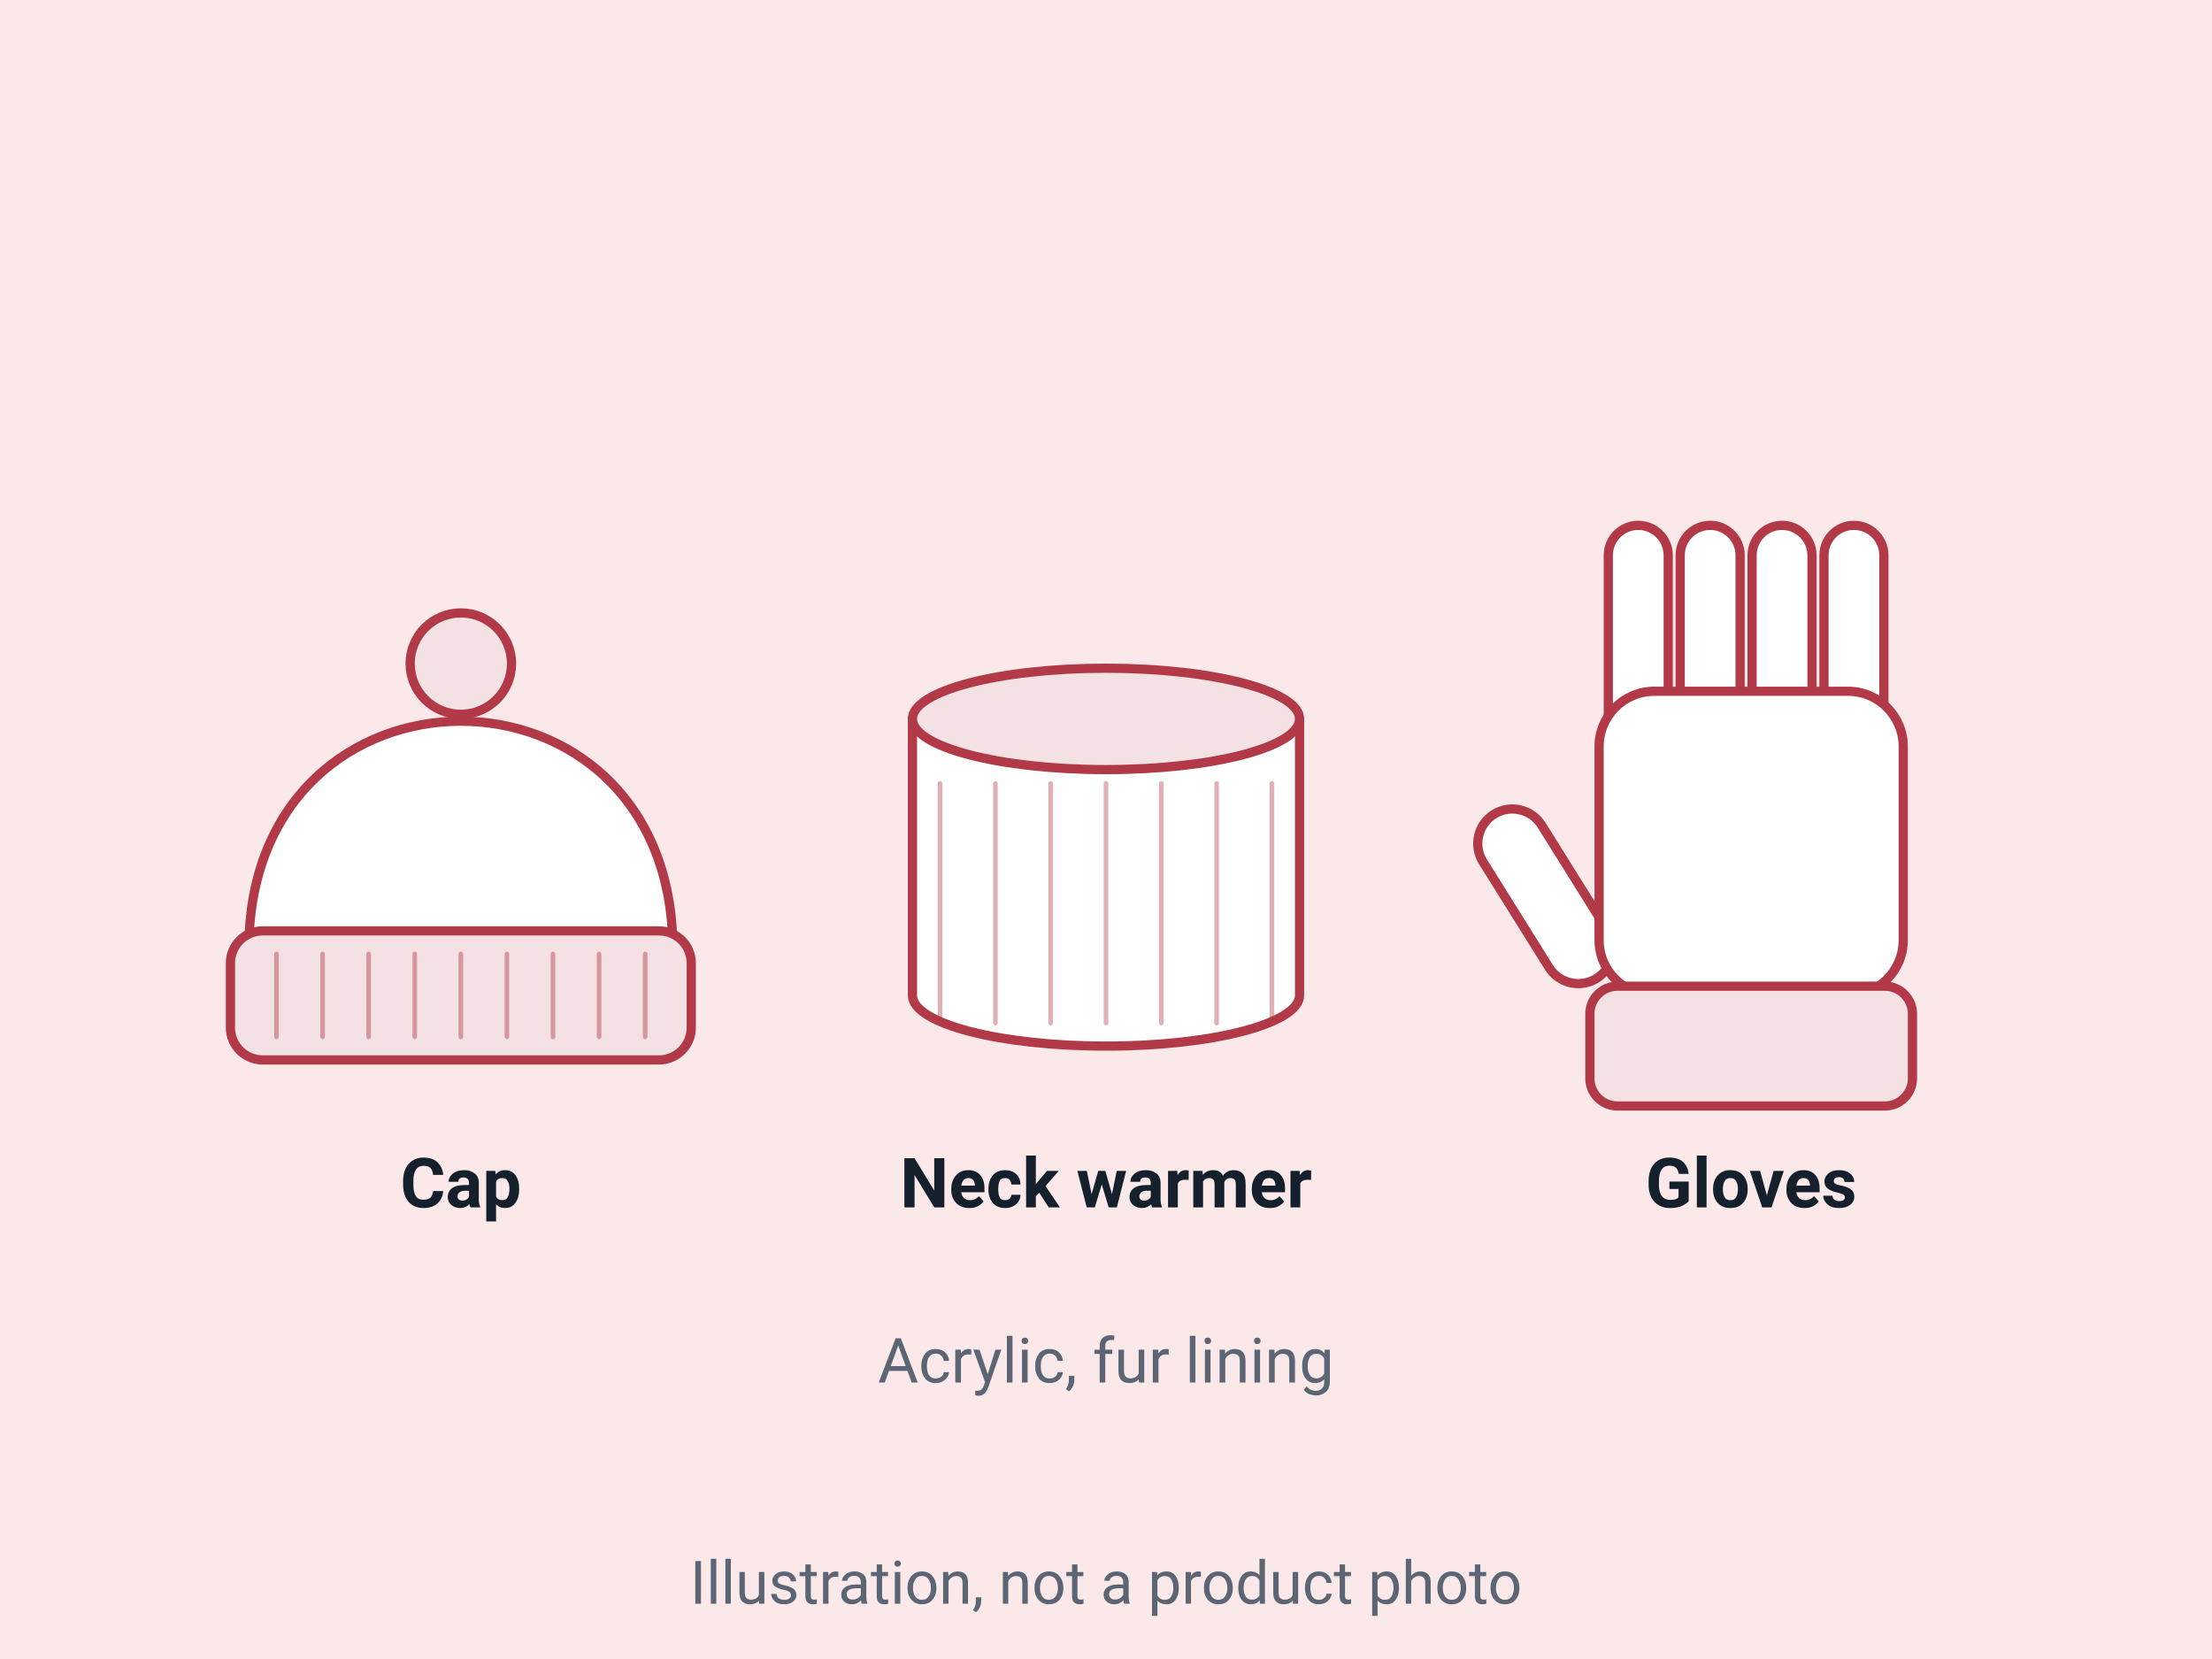
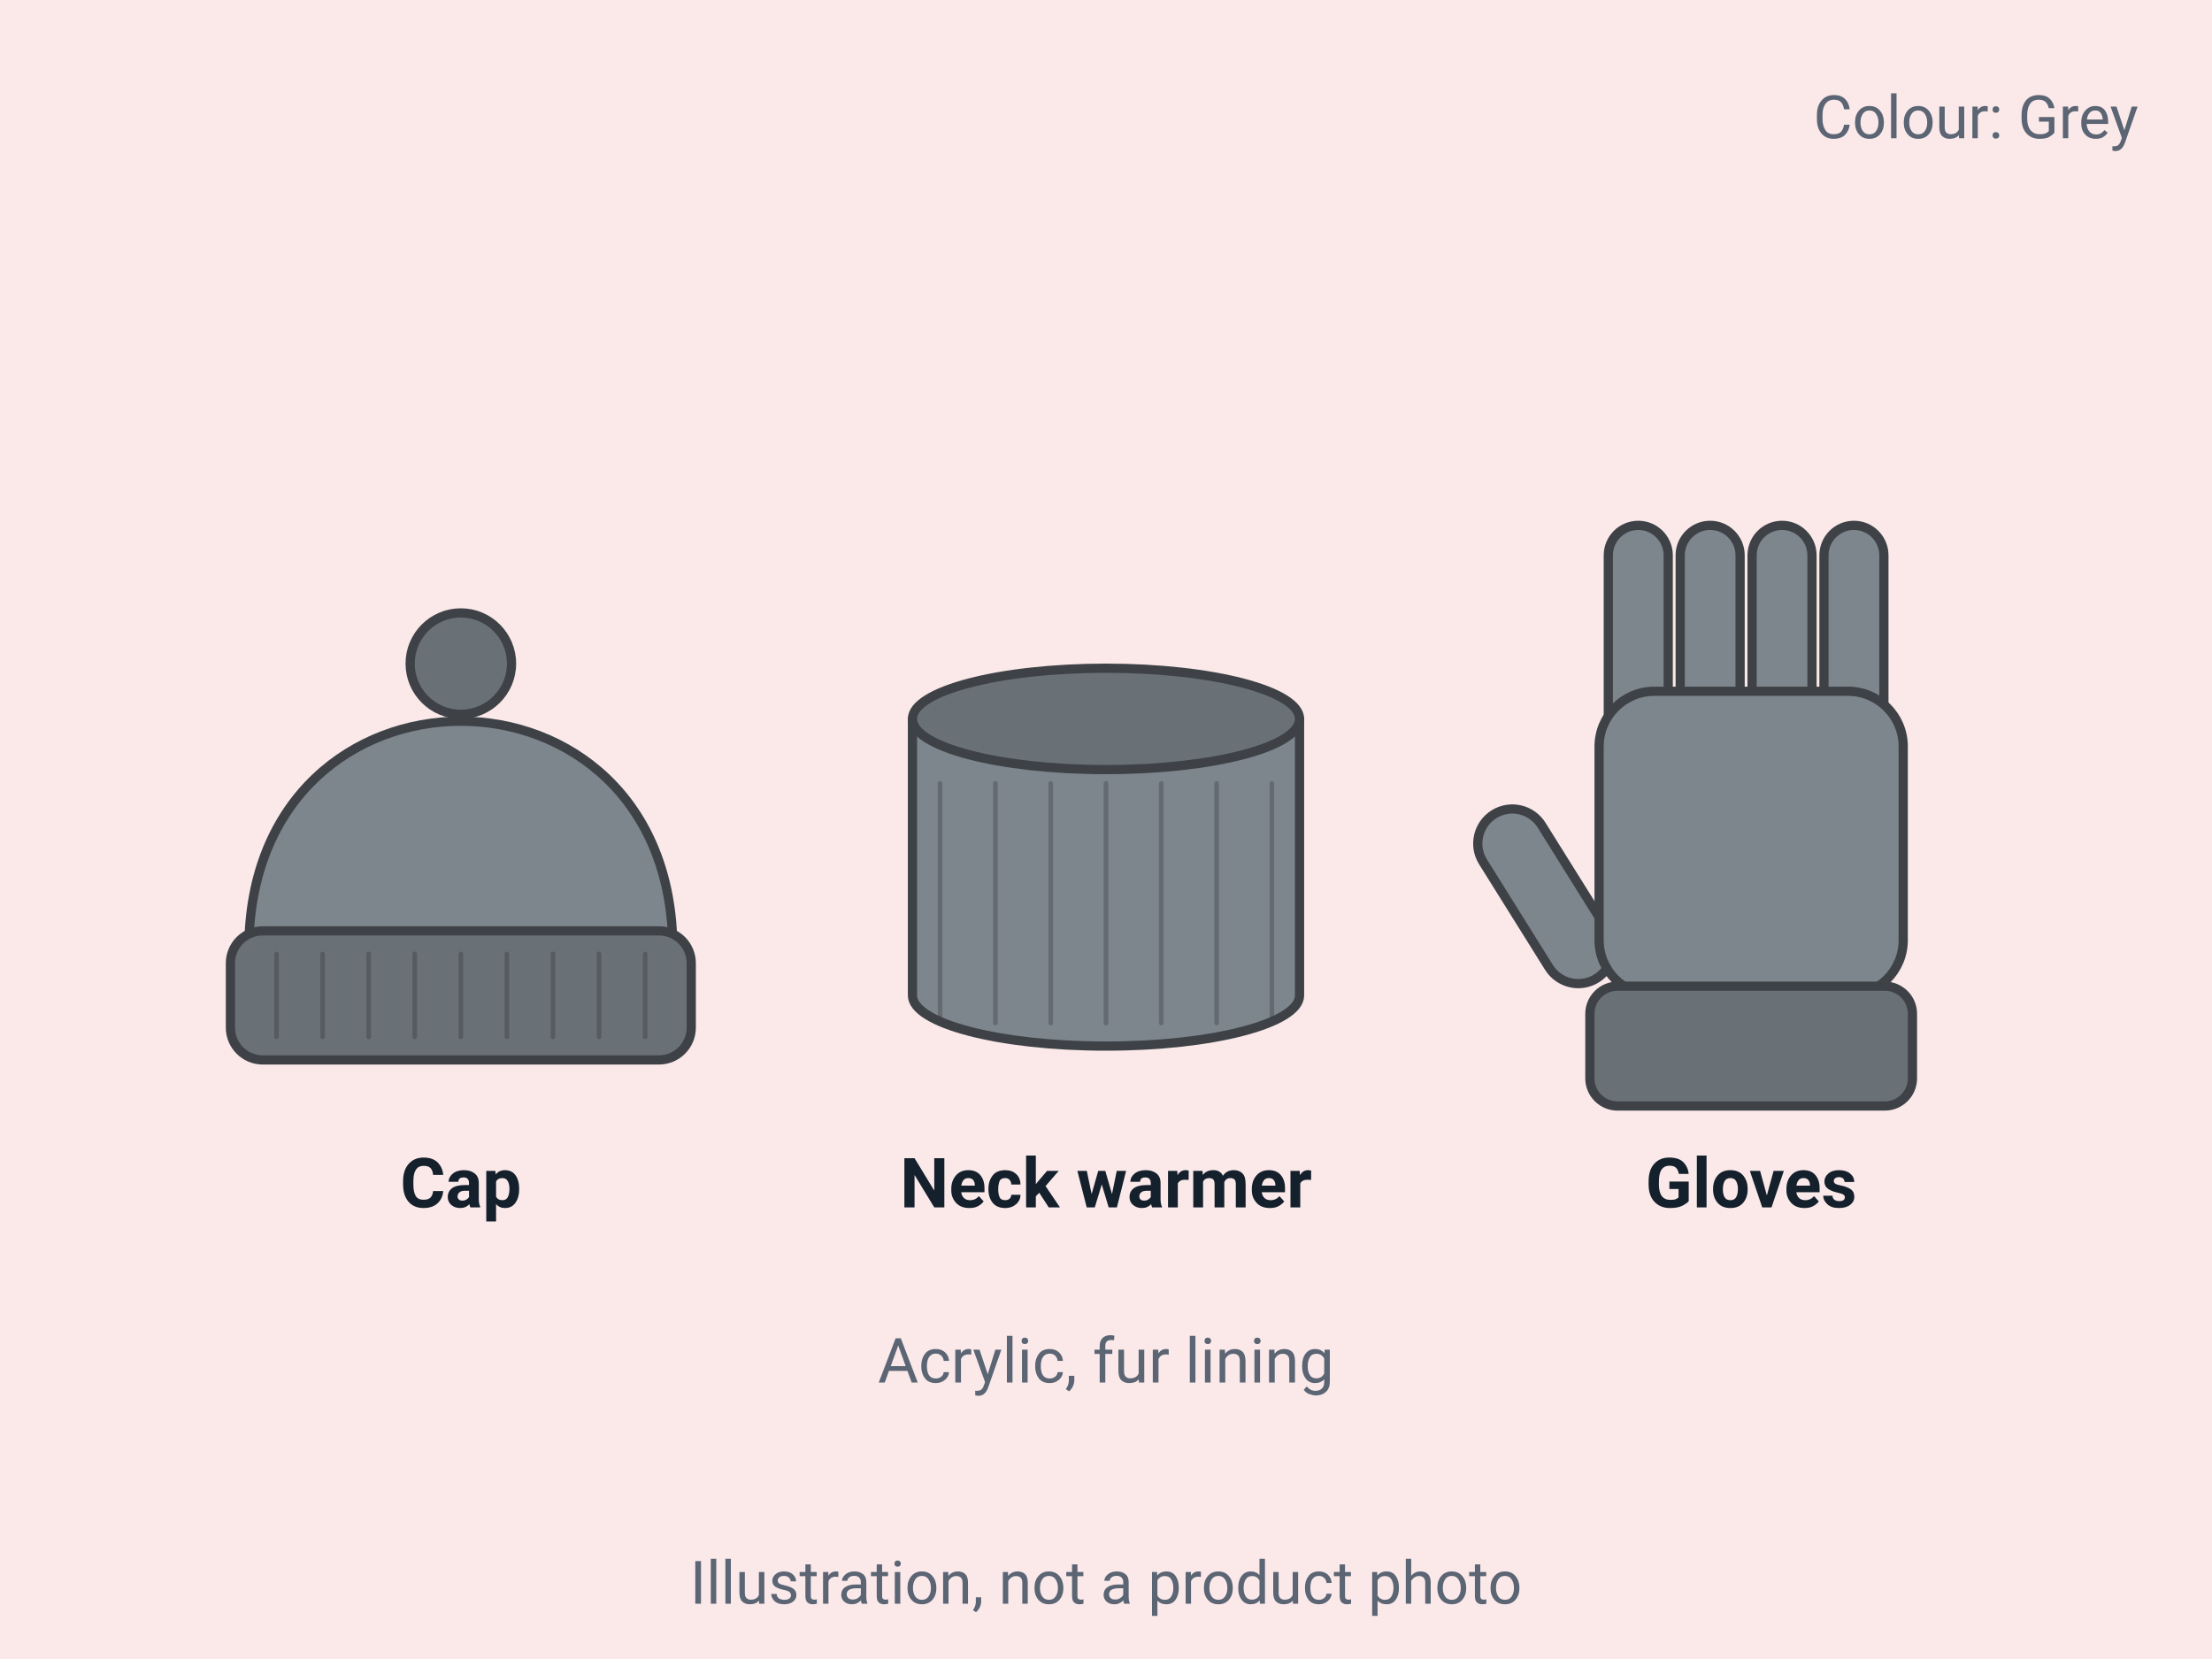
<svg xmlns="http://www.w3.org/2000/svg" viewBox="0 0 480 360" width="480" height="360" role="img">
-   <style>.k,.ks,.fs,.pk,.d,.l{fill:none;stroke-linecap:round;stroke-linejoin:round}.bg{fill:#fbe9ea}.f{fill:#ffffff}.s{fill:#f3e1e4}.p{fill:#3b4652}.k{stroke:#b23a48}.ks{stroke:#f3e1e4}.fs{stroke:#ffffff}.pk{stroke:#3b4652}.d{stroke:#c2410c}.dt{fill:#c2410c}.t{fill:#14202b}.m{fill:#5b6573}.l{stroke:#0f4c5c}.lt{fill:#0f4c5c}text{font-family:-apple-system, BlinkMacSystemFont, "Segoe UI", Roboto, Arial, sans-serif}@media (prefers-color-scheme:dark){.bg{fill:#2d1b1e}.f{fill:#1d262e}.s{fill:#483e47}.p{fill:#7d8995}.k{stroke:#f2a0aa}.ks{stroke:#483e47}.fs{stroke:#1d262e}.pk{stroke:#7d8995}.d{stroke:#fb923c}.dt{fill:#fb923c}.t{fill:#e8edf1}.m{fill:#9ba6b2}.l{stroke:#7cc4d4}.lt{fill:#7cc4d4}}</style>
+   <style>.k,.ks,.ka,.fs,.pk,.d,.l{fill:none;stroke-linecap:round;stroke-linejoin:round}.bg{fill:#fbe9ea}.f{fill:#ffffff}.s,.a{fill:#f3e1e4}.p{fill:#3b4652}.k{stroke:#b23a48}.ks,.ka{stroke:#f3e1e4}.fs{stroke:#ffffff}.pk{stroke:#3b4652}.d{stroke:#c2410c}.dt{fill:#c2410c}.t{fill:#14202b}.m{fill:#5b6573}.l{stroke:#0f4c5c}.lt{fill:#0f4c5c}text{font-family:-apple-system, BlinkMacSystemFont, "Segoe UI", Roboto, Arial, sans-serif}@media (prefers-color-scheme:dark){.bg{fill:#2d1b1e}.f{fill:#1d262e}.s,.a{fill:#483e47}.p{fill:#7d8995}.k{stroke:#f2a0aa}.ks,.ka{stroke:#483e47}.fs{stroke:#1d262e}.pk{stroke:#7d8995}.d{stroke:#fb923c}.dt{fill:#fb923c}.t{fill:#e8edf1}.m{fill:#9ba6b2}.l{stroke:#7cc4d4}.lt{fill:#7cc4d4}}.f{fill:#7d858d}.s{fill:#697076}.a{fill:#697076}.k{stroke:#3e4246}.fs{stroke:#7d858d}.ks{stroke:#697076}.ka{stroke:#697076}</style>
  <defs>
    <marker id="a" viewBox="0 0 10 10" refX="9" refY="5" markerWidth="6" markerHeight="6" orient="auto-start-reverse">
      <path d="M0 1 9 5 0 9z" class="dt" />
    </marker>
  </defs>
  <rect class="bg" width="100%" height="100%" />
  <g transform="translate(100 206)">
    <path d="M-46 0C-46 -66 46 -66 46 0Z" class="f k" stroke-width="2" />
    <circle cx="0" cy="-62" r="11" class="s k" stroke-width="2" />
    <rect x="-50" y="-4" width="100" height="28" rx="7" class="s k" stroke-width="2" />
    <line x1="-40" y1="1" x2="-40" y2="19" class="k" stroke-width="1" opacity=".45" />
    <line x1="-30" y1="1" x2="-30" y2="19" class="k" stroke-width="1" opacity=".45" />
    <line x1="-20" y1="1" x2="-20" y2="19" class="k" stroke-width="1" opacity=".45" />
    <line x1="-10" y1="1" x2="-10" y2="19" class="k" stroke-width="1" opacity=".45" />
    <line x1="0" y1="1" x2="0" y2="19" class="k" stroke-width="1" opacity=".45" />
    <line x1="10" y1="1" x2="10" y2="19" class="k" stroke-width="1" opacity=".45" />
    <line x1="20" y1="1" x2="20" y2="19" class="k" stroke-width="1" opacity=".45" />
    <line x1="30" y1="1" x2="30" y2="19" class="k" stroke-width="1" opacity=".45" />
    <line x1="40" y1="1" x2="40" y2="19" class="k" stroke-width="1" opacity=".45" />
  </g>
  <g transform="translate(240 186)">
    <path d="M-42 -30V30A42 11 0 0 0 42 30V-30" class="f k" stroke-width="2" />
    <line x1="-36" y1="-16" x2="-36" y2="36" class="k" stroke-width="1" opacity=".4" />
    <line x1="-24" y1="-16" x2="-24" y2="36" class="k" stroke-width="1" opacity=".4" />
    <line x1="-12" y1="-16" x2="-12" y2="36" class="k" stroke-width="1" opacity=".4" />
    <line x1="0" y1="-16" x2="0" y2="36" class="k" stroke-width="1" opacity=".4" />
    <line x1="12" y1="-16" x2="12" y2="36" class="k" stroke-width="1" opacity=".4" />
    <line x1="24" y1="-16" x2="24" y2="36" class="k" stroke-width="1" opacity=".4" />
    <line x1="36" y1="-16" x2="36" y2="36" class="k" stroke-width="1" opacity=".4" />
    <ellipse cx="0" cy="-30" rx="42" ry="11" class="s k" stroke-width="2" />
  </g>
  <g transform="translate(380 178)">
    <rect x="-31" y="-64" width="13" height="50" rx="6.5" class="f k" stroke-width="2" />
    <rect x="-15.4" y="-64" width="13" height="50" rx="6.5" class="f k" stroke-width="2" />
    <rect x="0.2" y="-64" width="13" height="50" rx="6.5" class="f k" stroke-width="2" />
    <rect x="15.8" y="-64" width="13" height="50" rx="6.5" class="f k" stroke-width="2" />
    <rect x="-44" y="-10" width="15" height="42" rx="7.5" class="f k" stroke-width="2" transform="rotate(-32 -31 28)" />
    <rect x="-33" y="-28" width="66" height="66" rx="12" class="f k" stroke-width="2" />
    <rect x="-35" y="36" width="70" height="26" rx="6" class="s k" stroke-width="2" />
  </g>
  <text x="100" y="262" class="t" font-size="15" font-weight="700" text-anchor="middle">Cap</text>
  <text x="240" y="262" class="t" font-size="15" font-weight="700" text-anchor="middle">Neck warmer</text>
  <text x="380" y="262" class="t" font-size="15" font-weight="700" text-anchor="middle">Gloves</text>
  <text x="240" y="300" class="m" font-size="13.5" text-anchor="middle">Acrylic, fur lining</text>
+   <text x="464" y="30" class="m" font-size="13" text-anchor="end">Colour: Grey</text>
  <text x="240" y="348" class="m" font-size="13" text-anchor="middle">Illustration, not a product photo</text>
</svg>
